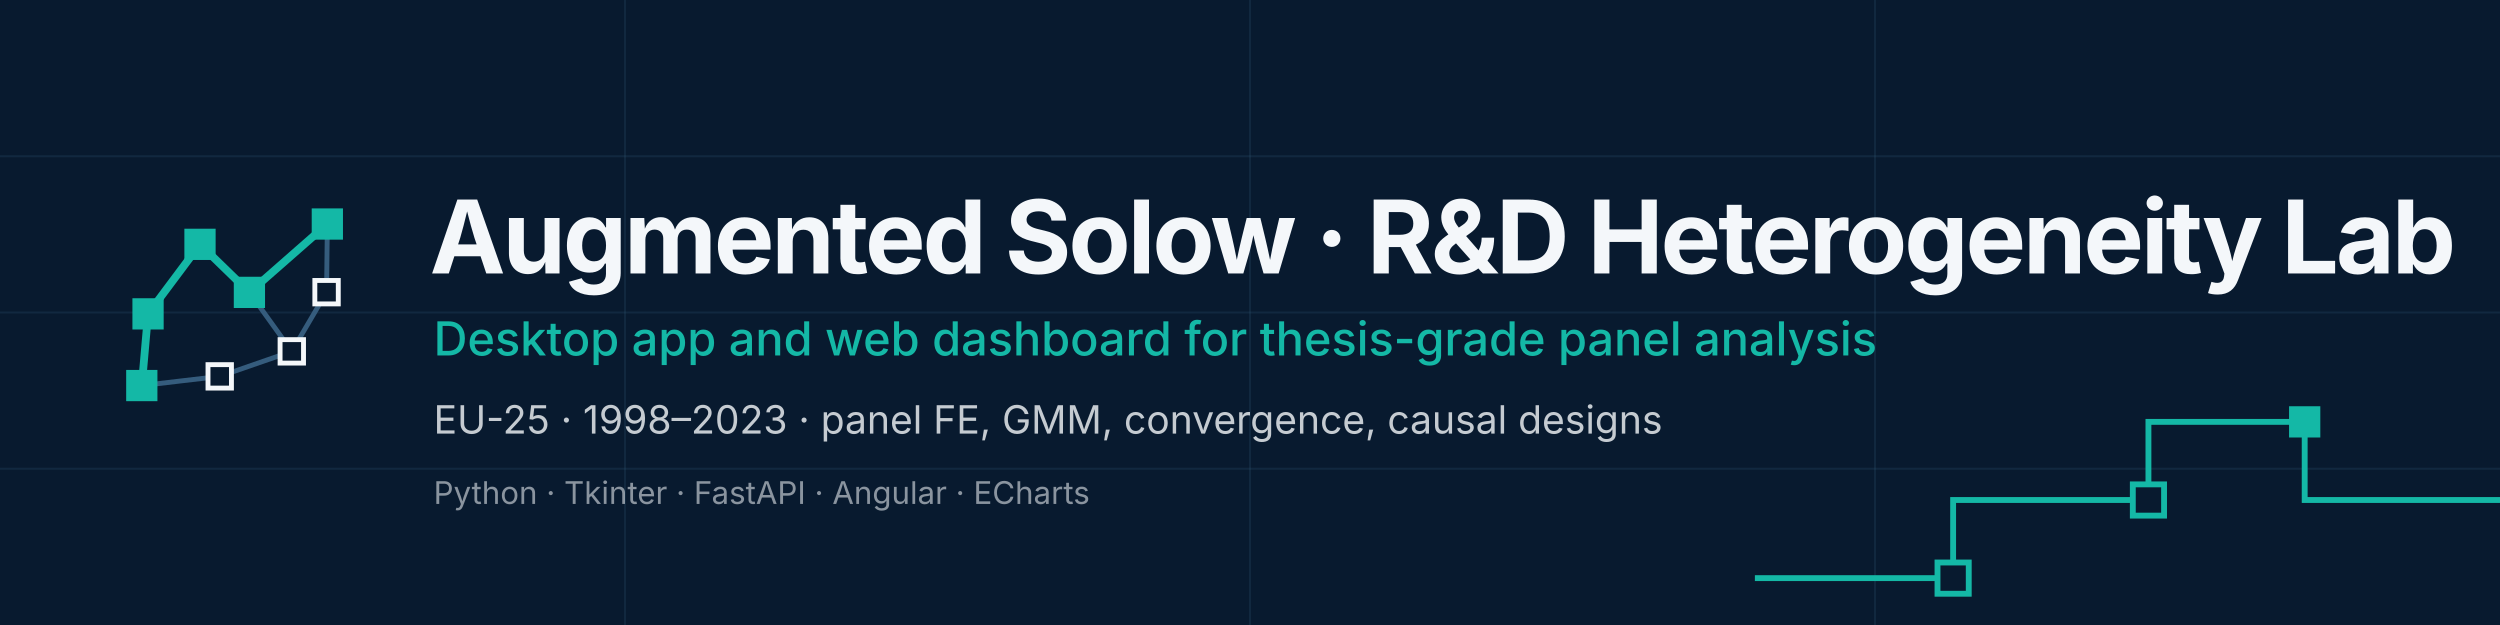
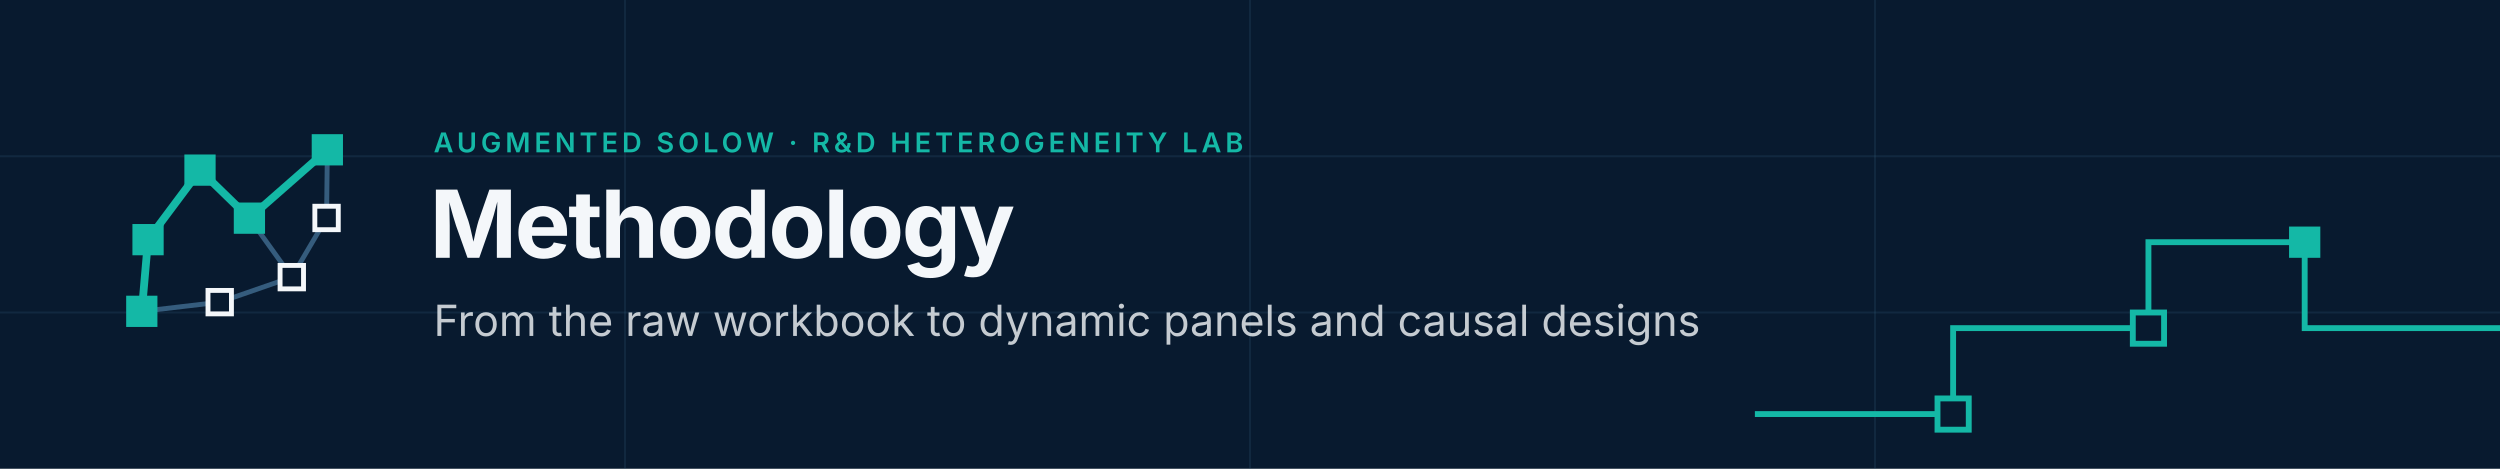
- <svg xmlns="http://www.w3.org/2000/svg" width="1280" height="320" viewBox="0 0 1280 320" role="img" aria-label="Augmented Solow · R&amp;D Heterogeneity Lab. Desktop app and web dashboard for thesis-grade panel analysis">
-   <rect width="1280" height="320" fill="#081A2F" />
+ <svg xmlns="http://www.w3.org/2000/svg" width="1280" height="240" viewBox="0 0 1280 240" role="img" aria-label="Methodology — From the raw workbook to dynamic panels and causal designs">
+   <rect width="1280" height="240" fill="#081A2F" />
  <g stroke="#355C7D" stroke-opacity="0.22" stroke-width="1">
-     <path d="M0 80H1280 M0 160H1280 M0 240H1280" />
-     <path d="M320 0V320M640 0V320M960 0V320" />
+     <path d="M0 80H1280 M0 160H1280" />
+     <path d="M320 0V240M640 0V240M960 0V240" />
  </g>
  <g fill="none" stroke="#14B8A6" stroke-width="3" stroke-linecap="square" stroke-linejoin="miter">
-     <path d="M900 296H1000V256H1100V216H1180V256H1280" />
+     <path d="M900 212H1000V168H1100V124H1180V168H1280" />
  </g>
  <g fill="#081A2F" stroke="#14B8A6" stroke-width="3">
-     <rect x="992" y="288" width="16" height="16" />
-     <rect x="1092" y="248" width="16" height="16" />
+     <rect x="992" y="204" width="16" height="16" />
+     <rect x="1092" y="160" width="16" height="16" />
  </g>
-   <rect x="1172" y="208" width="16" height="16" fill="#14B8A6" />
-   <g transform="translate(60 100)">
+   <rect x="1172" y="116" width="16" height="16" fill="#14B8A6" />
+   <g transform="translate(60 62)">
    <line x1="52.5" y1="92.7" x2="89.4" y2="79.9" stroke="#355C7D" stroke-width="2.5" />
    <line x1="52.5" y1="92.7" x2="12.6" y2="97.4" stroke="#355C7D" stroke-width="2.5" />
    <line x1="67.7" y1="49.7" x2="89.4" y2="79.9" stroke="#355C7D" stroke-width="2.5" />
    <line x1="107.6" y1="14.7" x2="107.2" y2="49.6" stroke="#355C7D" stroke-width="2.5" />
    <line x1="89.4" y1="79.9" x2="107.2" y2="49.6" stroke="#355C7D" stroke-width="2.5" />
    <line x1="42.4" y1="25.1" x2="15.8" y2="60.7" stroke="#14B8A6" stroke-width="4" />
    <line x1="42.4" y1="25.1" x2="67.7" y2="49.7" stroke="#14B8A6" stroke-width="4" />
    <line x1="15.8" y1="60.7" x2="12.6" y2="97.4" stroke="#14B8A6" stroke-width="4" />
    <line x1="67.7" y1="49.7" x2="107.6" y2="14.7" stroke="#14B8A6" stroke-width="4" />
    <rect x="34.4" y="17.1" width="16" height="16" fill="#14B8A6" />
    <rect x="7.8" y="52.7" width="16" height="16" fill="#14B8A6" />
    <rect x="46.5" y="86.7" width="12" height="12" fill="#081A2F" stroke="#F4F7FA" stroke-width="2.5" />
    <rect x="59.7" y="41.7" width="16" height="16" fill="#14B8A6" />
    <rect x="99.6" y="6.7" width="16" height="16" fill="#14B8A6" />
    <rect x="83.4" y="73.9" width="12" height="12" fill="#081A2F" stroke="#F4F7FA" stroke-width="2.5" />
    <rect x="4.6" y="89.4" width="16" height="16" fill="#14B8A6" />
    <rect x="101.2" y="43.6" width="12" height="12" fill="#081A2F" stroke="#F4F7FA" stroke-width="2.5" />
  </g>
-   <text x="220" y="140" font-family="Inter, 'Segoe UI', Helvetica, Arial, sans-serif" font-size="52" font-weight="700" fill="#F4F7FA" letter-spacing="-1.5">Augmented Solow · R&amp;D Heterogeneity Lab</text>
-   <text x="222" y="182" font-family="Inter, 'Segoe UI', Helvetica, Arial, sans-serif" font-size="24" font-weight="500" fill="#14B8A6">Desktop app and web dashboard for thesis-grade panel analysis</text>
-   <text x="222" y="222" font-family="Inter, 'Segoe UI', Helvetica, Arial, sans-serif" font-size="20" font-weight="400" fill="#F4F7FA" fill-opacity="0.8">EU-25 · 1998–2023 · panel FE, GMM, convergence, causal designs</text>
-   <text x="222" y="258" font-family="Inter, 'Segoe UI', Helvetica, Arial, sans-serif" font-size="16" font-weight="400" fill="#F4F7FA" fill-opacity="0.55">Python · Tkinter · FastAPI · Angular · ECharts</text>
+   <text x="222" y="78" font-family="Inter, 'Segoe UI', Helvetica, Arial, sans-serif" font-size="14" font-weight="600" fill="#14B8A6" letter-spacing="2">AUGMENTED SOLOW · R&amp;D HETEROGENEITY LAB</text>
+   <text x="220" y="132" font-family="Inter, 'Segoe UI', Helvetica, Arial, sans-serif" font-size="48" font-weight="700" fill="#F4F7FA" letter-spacing="-1.2">Methodology</text>
+   <text x="222" y="172" font-family="Inter, 'Segoe UI', Helvetica, Arial, sans-serif" font-size="22" font-weight="400" fill="#F4F7FA" fill-opacity="0.8">From the raw workbook to dynamic panels and causal designs</text>
</svg>
